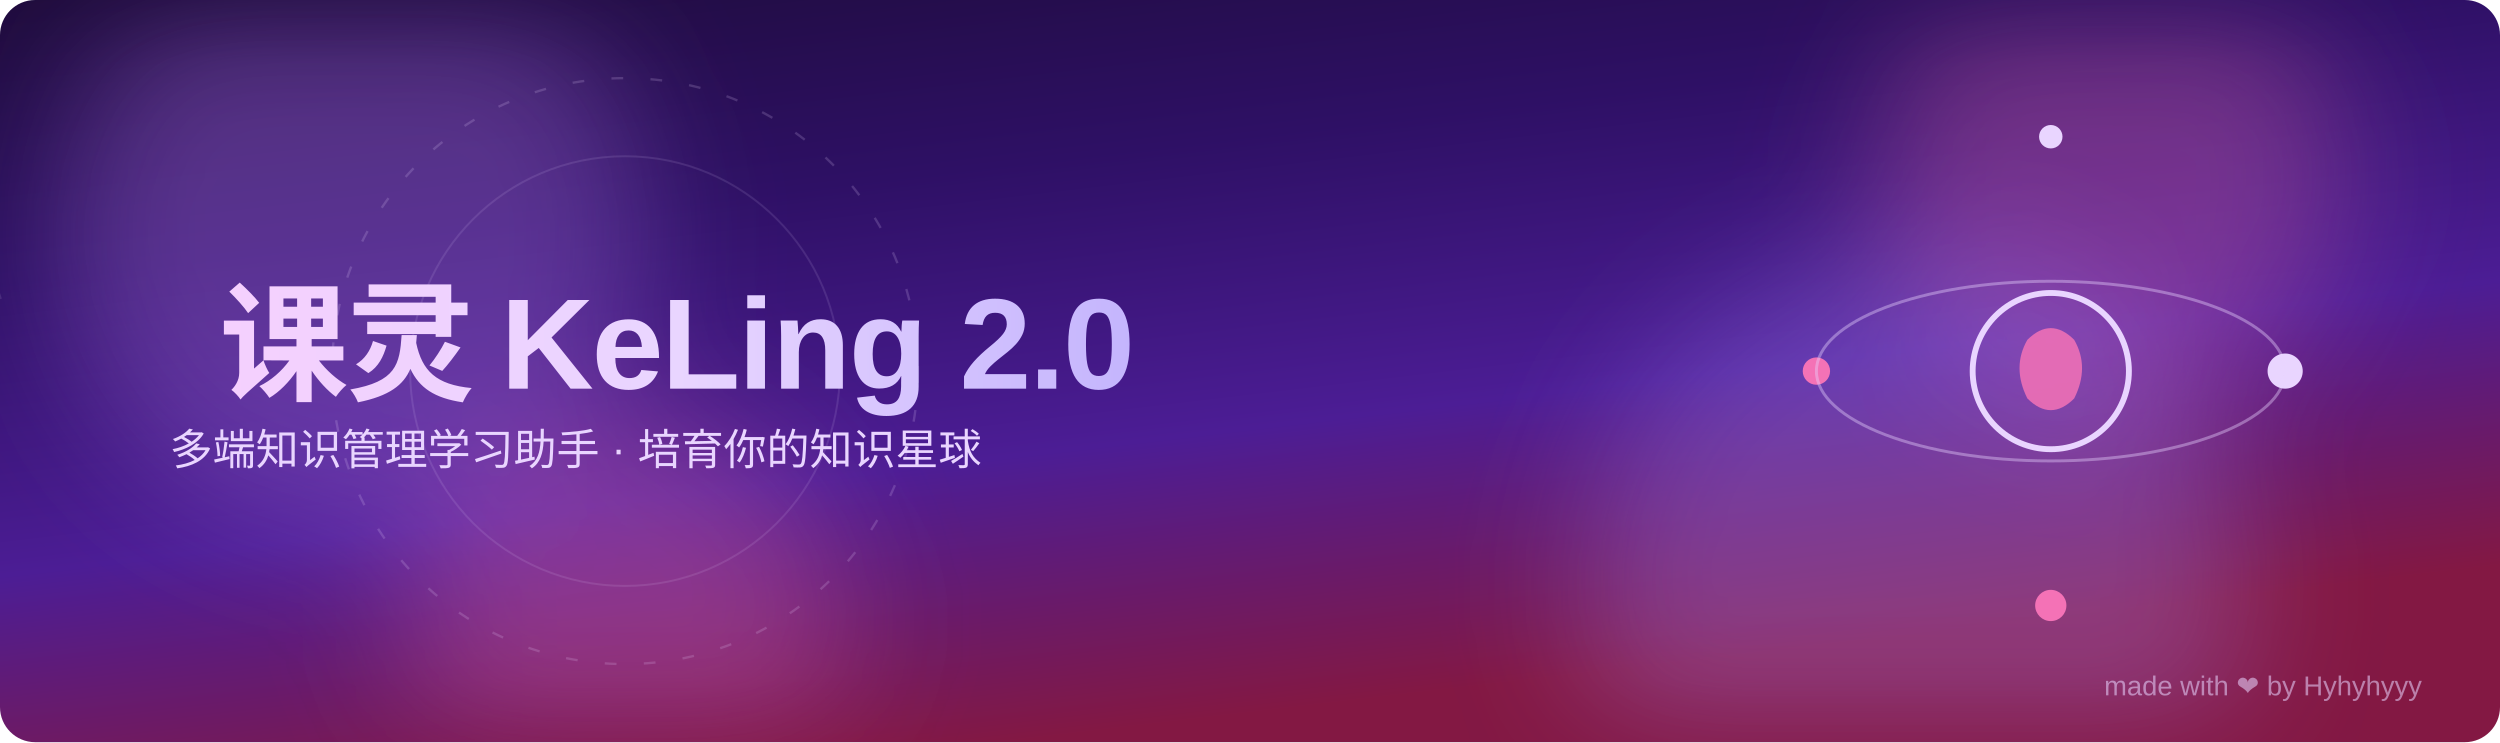
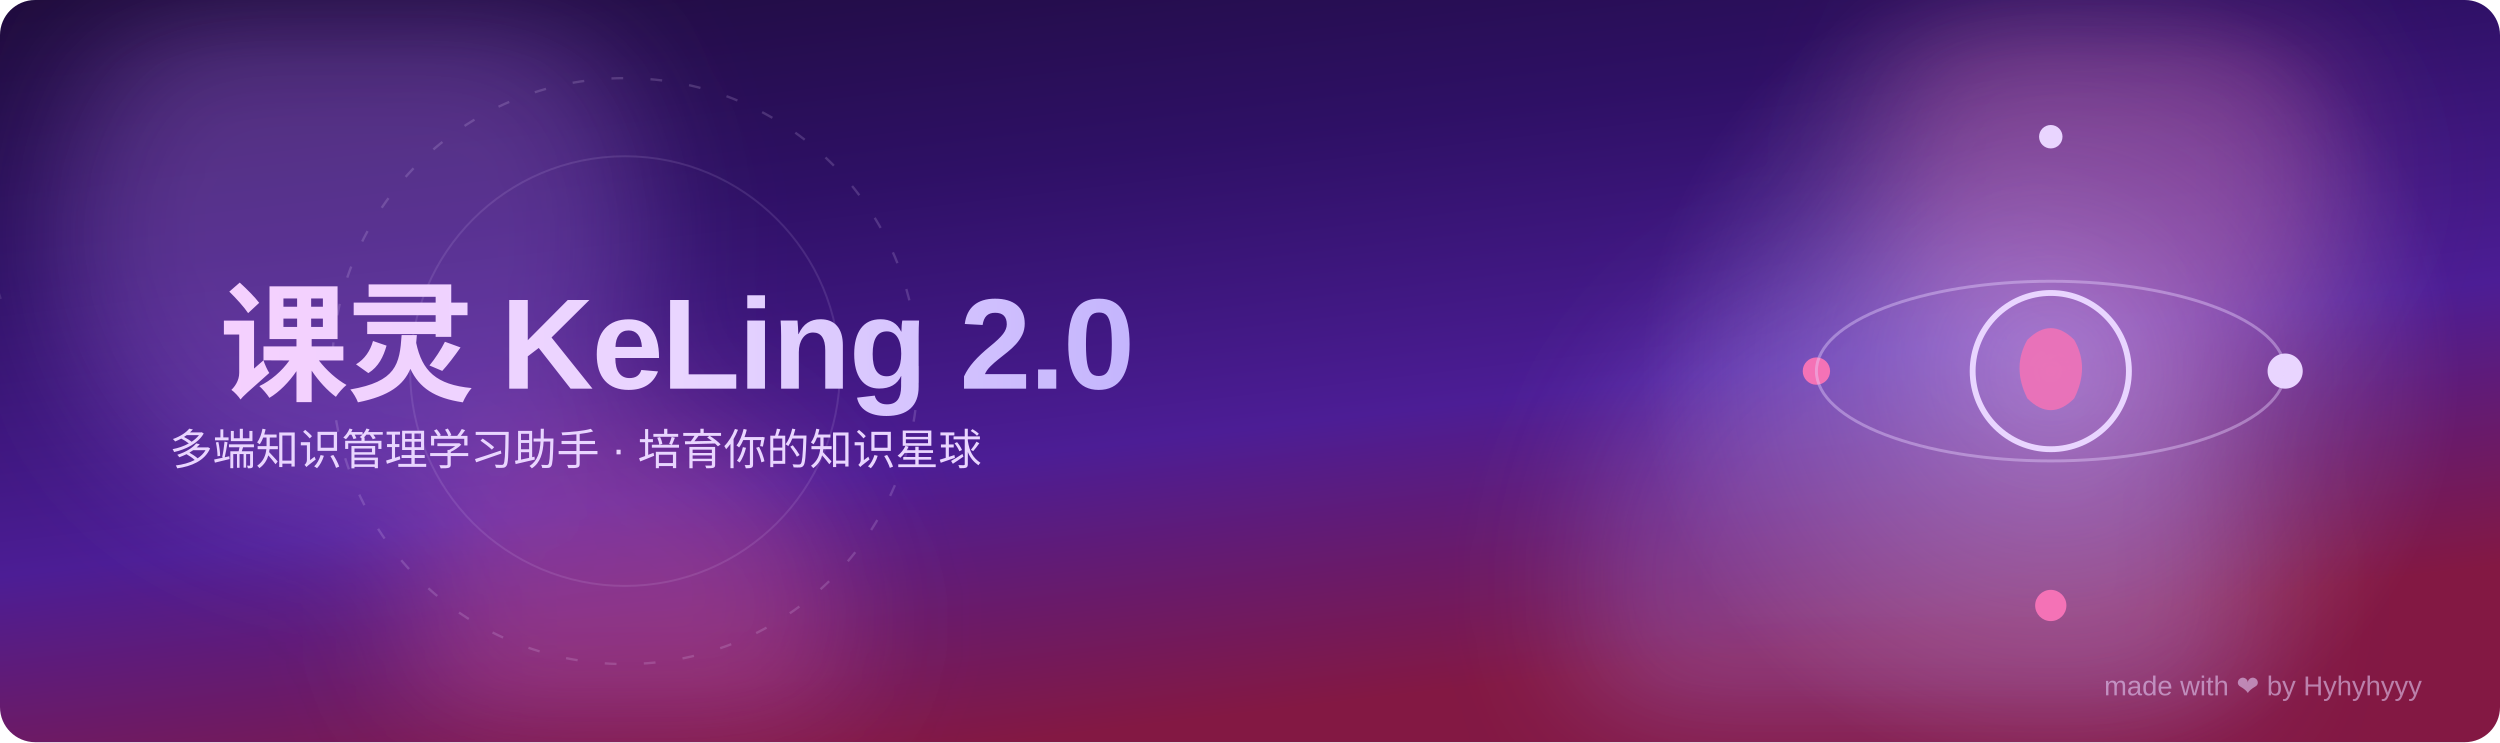
<svg xmlns="http://www.w3.org/2000/svg" viewBox="0 0 1280 380" width="1280" height="380" role="img" aria-label="课灵 KeLing 2.0">
  <defs>
    <linearGradient id="bg_KeLing2" x1="0" y1="0" x2="0.4" y2="1">
      <stop offset="0.00" stop-color="#1e0b3b" />
      <stop offset="0.33" stop-color="#2e1065" />
      <stop offset="0.67" stop-color="#4c1d95" />
      <stop offset="1.00" stop-color="#831843" />
    </linearGradient>
    <linearGradient id="g_KeLing2" x1="0" y1="0" x2="1" y2="0">
      <stop offset="0" stop-color="#f5d0fe" />
      <stop offset="0.5" stop-color="#e9d5ff" />
      <stop offset="1" stop-color="#c4b5fd" />
      <animate attributeName="x1" values="0;0.3;0" dur="8s" repeatCount="indefinite" />
      <animate attributeName="x2" values="1;0.7;1" dur="8s" repeatCount="indefinite" />
    </linearGradient>
    <filter id="blur_KeLing2" x="-50%" y="-50%" width="200%" height="200%">
      <feGaussianBlur stdDeviation="34" />
    </filter>
    <clipPath id="clip_KeLing2">
      <rect x="0" y="0" width="1280" height="380" rx="18" />
    </clipPath>
-     <linearGradient id="sweep_g_KeLing2" x1="0" y1="0" x2="1" y2="0">
-       <stop offset="0" stop-color="#ffffff" stop-opacity="0" />
-       <stop offset="0.5" stop-color="#ffffff" stop-opacity="0.85" />
-       <stop offset="1" stop-color="#ffffff" stop-opacity="0" />
-     </linearGradient>
+     <radialGradient id="dream_g_KeLing2" cx="0.5" cy="0.5" r="0.5">
+       <stop offset="0" stop-color="#e9d5ff" stop-opacity="0.35" />
+       <stop offset="1" stop-color="#e9d5ff" stop-opacity="0" />
+     </radialGradient>
  </defs>
  <g clip-path="url(#clip_KeLing2)">
    <rect x="0" y="0" width="1280" height="380" fill="url(#bg_KeLing2)" />
    <g filter="url(#blur_KeLing2)">
      <circle cx="180" cy="120" r="150" fill="#c084fc" opacity="0.30">
        <animateTransform attributeName="transform" type="translate" values="0 0; 40 16.0; 0 0" dur="60s" begin="0.0s" repeatCount="indefinite" calcMode="spline" keySplines="0.4 0 0.6 1; 0.4 0 0.6 1" keyTimes="0;0.5;1" />
        <animate attributeName="opacity" values="0.18;0.42;0.18" dur="48.0s" begin="0.0s" repeatCount="indefinite" />
      </circle>
      <circle cx="1080" cy="90" r="120" fill="#f472b6" opacity="0.30">
        <animateTransform attributeName="transform" type="translate" values="0 0; -30 -12.0; 0 0" dur="70s" begin="1.2s" repeatCount="indefinite" calcMode="spline" keySplines="0.4 0 0.6 1; 0.4 0 0.6 1" keyTimes="0;0.5;1" />
        <animate attributeName="opacity" values="0.18;0.42;0.18" dur="56.0s" begin="1.2s" repeatCount="indefinite" />
      </circle>
      <circle cx="980" cy="300" r="170" fill="#a78bfa" opacity="0.30">
        <animateTransform attributeName="transform" type="translate" values="0 0; 50 20.0; 0 0" dur="55s" begin="0.6s" repeatCount="indefinite" calcMode="spline" keySplines="0.4 0 0.6 1; 0.4 0 0.6 1" keyTimes="0;0.5;1" />
        <animate attributeName="opacity" values="0.18;0.42;0.18" dur="44.0s" begin="0.6s" repeatCount="indefinite" />
      </circle>
      <circle cx="320" cy="320" r="110" fill="#f472b6" opacity="0.30">
        <animateTransform attributeName="transform" type="translate" values="0 0; -25 -10.0; 0 0" dur="65s" begin="2.0s" repeatCount="indefinite" calcMode="spline" keySplines="0.4 0 0.6 1; 0.4 0 0.6 1" keyTimes="0;0.5;1" />
        <animate attributeName="opacity" values="0.18;0.42;0.18" dur="52.0s" begin="2.0s" repeatCount="indefinite" />
      </circle>
    </g>
    <circle cx="320" cy="190" r="150" fill="none" stroke="#e9d5ff" stroke-width="1.2" opacity="0.18" stroke-dasharray="6 14">
      <animateTransform attributeName="transform" type="rotate" from="0 320 190" to="360 320 190" dur="40s" repeatCount="indefinite" />
    </circle>
    <circle cx="320" cy="190" r="110" fill="none" stroke="#e9d5ff" stroke-width="1" opacity="0.12" />
    <g opacity="0.12">
      <rect x="-300" y="150" width="300" height="3" fill="#e9d5ff" transform="rotate(-18 0 150)">
        <animateTransform attributeName="transform" type="translate" values="-200 0; 1700 0" dur="9s" repeatCount="indefinite" />
      </rect>
      <rect x="-300" y="250" width="220" height="2" fill="#e9d5ff" transform="rotate(-18 0 250)">
        <animateTransform attributeName="transform" type="translate" values="-200 0; 1700 0" dur="13s" begin="2s" repeatCount="indefinite" />
      </rect>
    </g>
-     <rect x="-440" y="-80" width="440" height="540" fill="url(#sweep_g_KeLing2)" opacity="0.12" transform="skewX(-16)">
-       <animateTransform attributeName="transform" type="translate" values="-200 0; 2000 0" dur="6.5s" repeatCount="indefinite" additive="sum" />
-     </rect>
+     <circle cx="1050" cy="190" r="210" fill="url(#dream_g_KeLing2)">
+       <animate attributeName="opacity" values="0.5;0.9;0.5" dur="5s" repeatCount="indefinite" />
+     </circle>
    <g>
-       <circle cx="661" cy="90" r="2.5" fill="#e9d5ff" opacity="0">
-         <animate attributeName="opacity" values="0;0.9;0" dur="10s" begin="1.9s" repeatCount="indefinite" />
-         <animateTransform attributeName="transform" type="translate" values="0 0; 17 3; 0 0" dur="10s" begin="1.9s" repeatCount="indefinite" calcMode="spline" keySplines="0.4 0 0.6 1;0.4 0 0.6 1" keyTimes="0;0.5;1" />
-       </circle>
-       <circle cx="628" cy="153" r="3" fill="#f472b6" opacity="0">
-         <animate attributeName="opacity" values="0;0.9;0" dur="9s" begin="0.0s" repeatCount="indefinite" />
-         <animateTransform attributeName="transform" type="translate" values="0 0; 20 7; 0 0" dur="9s" begin="0.0s" repeatCount="indefinite" calcMode="spline" keySplines="0.4 0 0.6 1;0.4 0 0.6 1" keyTimes="0;0.5;1" />
-       </circle>
-       <circle cx="268" cy="219" r="3" fill="#f472b6" opacity="0">
-         <animate attributeName="opacity" values="0;0.9;0" dur="8s" begin="3.6s" repeatCount="indefinite" />
-         <animateTransform attributeName="transform" type="translate" values="0 0; -7 -1; 0 0" dur="8s" begin="3.6s" repeatCount="indefinite" calcMode="spline" keySplines="0.4 0 0.6 1;0.4 0 0.6 1" keyTimes="0;0.5;1" />
-       </circle>
-       <circle cx="520" cy="67" r="3" fill="#e9d5ff" opacity="0">
+       <circle cx="480" cy="349" r="1.5" fill="#e9d5ff" opacity="0">
+         <animate attributeName="opacity" values="0;0.9;0" dur="5s" begin="1.5s" repeatCount="indefinite" />
+         <animateTransform attributeName="transform" type="translate" values="0 0; -6 1; 0 0" dur="5s" begin="1.5s" repeatCount="indefinite" calcMode="spline" keySplines="0.4 0 0.6 1;0.4 0 0.6 1" keyTimes="0;0.5;1" />
+       </circle>
+       <circle cx="1132" cy="73" r="2" fill="#e9d5ff" opacity="0">
+         <animate attributeName="opacity" values="0;0.9;0" dur="7s" begin="0.5s" repeatCount="indefinite" />
+         <animateTransform attributeName="transform" type="translate" values="0 0; -7 12; 0 0" dur="7s" begin="0.5s" repeatCount="indefinite" calcMode="spline" keySplines="0.4 0 0.6 1;0.4 0 0.6 1" keyTimes="0;0.5;1" />
+       </circle>
+       <circle cx="283" cy="121" r="2.5" fill="#f472b6" opacity="0">
+         <animate attributeName="opacity" values="0;0.9;0" dur="10s" begin="1.6s" repeatCount="indefinite" />
+         <animateTransform attributeName="transform" type="translate" values="0 0; -16 10; 0 0" dur="10s" begin="1.6s" repeatCount="indefinite" calcMode="spline" keySplines="0.4 0 0.6 1;0.4 0 0.6 1" keyTimes="0;0.5;1" />
+       </circle>
+       <circle cx="182" cy="167" r="1.5" fill="#e9d5ff" opacity="0">
+         <animate attributeName="opacity" values="0;0.9;0" dur="6s" begin="3.6s" repeatCount="indefinite" />
+         <animateTransform attributeName="transform" type="translate" values="0 0; -11 13; 0 0" dur="6s" begin="3.6s" repeatCount="indefinite" calcMode="spline" keySplines="0.4 0 0.6 1;0.4 0 0.6 1" keyTimes="0;0.5;1" />
+       </circle>
+       <circle cx="798" cy="255" r="1.5" fill="#e9d5ff" opacity="0">
+         <animate attributeName="opacity" values="0;0.9;0" dur="6s" begin="1.4s" repeatCount="indefinite" />
+         <animateTransform attributeName="transform" type="translate" values="0 0; -13 9; 0 0" dur="6s" begin="1.4s" repeatCount="indefinite" calcMode="spline" keySplines="0.4 0 0.6 1;0.4 0 0.6 1" keyTimes="0;0.5;1" />
+       </circle>
+       <circle cx="628" cy="267" r="3" fill="#e9d5ff" opacity="0">
+         <animate attributeName="opacity" values="0;0.9;0" dur="5s" begin="0.3s" repeatCount="indefinite" />
+         <animateTransform attributeName="transform" type="translate" values="0 0; 1 8; 0 0" dur="5s" begin="0.3s" repeatCount="indefinite" calcMode="spline" keySplines="0.4 0 0.6 1;0.4 0 0.6 1" keyTimes="0;0.5;1" />
+       </circle>
+       <circle cx="1091" cy="75" r="2.5" fill="#e9d5ff" opacity="0">
+         <animate attributeName="opacity" values="0;0.9;0" dur="6s" begin="0.8s" repeatCount="indefinite" />
+         <animateTransform attributeName="transform" type="translate" values="0 0; -4 1; 0 0" dur="6s" begin="0.8s" repeatCount="indefinite" calcMode="spline" keySplines="0.4 0 0.6 1;0.4 0 0.6 1" keyTimes="0;0.5;1" />
+       </circle>
+       <circle cx="459" cy="108" r="3" fill="#f472b6" opacity="0">
+         <animate attributeName="opacity" values="0;0.9;0" dur="5s" begin="0.7s" repeatCount="indefinite" />
+         <animateTransform attributeName="transform" type="translate" values="0 0; -12 13; 0 0" dur="5s" begin="0.7s" repeatCount="indefinite" calcMode="spline" keySplines="0.4 0 0.6 1;0.4 0 0.6 1" keyTimes="0;0.5;1" />
+       </circle>
+       <circle cx="195" cy="42" r="3" fill="#f472b6" opacity="0">
+         <animate attributeName="opacity" values="0;0.9;0" dur="6s" begin="3.3s" repeatCount="indefinite" />
+         <animateTransform attributeName="transform" type="translate" values="0 0; 7 -13; 0 0" dur="6s" begin="3.3s" repeatCount="indefinite" calcMode="spline" keySplines="0.4 0 0.6 1;0.4 0 0.6 1" keyTimes="0;0.5;1" />
+       </circle>
+       <circle cx="786" cy="328" r="2" fill="#f472b6" opacity="0">
+         <animate attributeName="opacity" values="0;0.9;0" dur="8s" begin="1.3s" repeatCount="indefinite" />
+         <animateTransform attributeName="transform" type="translate" values="0 0; 12 13; 0 0" dur="8s" begin="1.3s" repeatCount="indefinite" calcMode="spline" keySplines="0.4 0 0.6 1;0.4 0 0.6 1" keyTimes="0;0.5;1" />
+       </circle>
+       <circle cx="249" cy="32" r="3" fill="#f472b6" opacity="0">
+         <animate attributeName="opacity" values="0;0.9;0" dur="8s" begin="1.0s" repeatCount="indefinite" />
+         <animateTransform attributeName="transform" type="translate" values="0 0; -16 12; 0 0" dur="8s" begin="1.0s" repeatCount="indefinite" calcMode="spline" keySplines="0.4 0 0.6 1;0.4 0 0.6 1" keyTimes="0;0.5;1" />
+       </circle>
+       <circle cx="1176" cy="251" r="1.5" fill="#f472b6" opacity="0">
+         <animate attributeName="opacity" values="0;0.9;0" dur="7s" begin="0.2s" repeatCount="indefinite" />
+         <animateTransform attributeName="transform" type="translate" values="0 0; -16 14; 0 0" dur="7s" begin="0.2s" repeatCount="indefinite" calcMode="spline" keySplines="0.4 0 0.6 1;0.4 0 0.6 1" keyTimes="0;0.5;1" />
+       </circle>
+       <circle cx="667" cy="270" r="2" fill="#f472b6" opacity="0">
+         <animate attributeName="opacity" values="0;0.9;0" dur="9s" begin="3.2s" repeatCount="indefinite" />
+         <animateTransform attributeName="transform" type="translate" values="0 0; -4 -13; 0 0" dur="9s" begin="3.2s" repeatCount="indefinite" calcMode="spline" keySplines="0.4 0 0.6 1;0.4 0 0.6 1" keyTimes="0;0.5;1" />
+       </circle>
+       <circle cx="106" cy="166" r="1.5" fill="#e9d5ff" opacity="0">
+         <animate attributeName="opacity" values="0;0.9;0" dur="7s" begin="1.9s" repeatCount="indefinite" />
+         <animateTransform attributeName="transform" type="translate" values="0 0; 5 0; 0 0" dur="7s" begin="1.9s" repeatCount="indefinite" calcMode="spline" keySplines="0.4 0 0.6 1;0.4 0 0.6 1" keyTimes="0;0.5;1" />
+       </circle>
+       <circle cx="138" cy="37" r="1.5" fill="#e9d5ff" opacity="0">
+         <animate attributeName="opacity" values="0;0.9;0" dur="5s" begin="0.3s" repeatCount="indefinite" />
+         <animateTransform attributeName="transform" type="translate" values="0 0; -18 4; 0 0" dur="5s" begin="0.3s" repeatCount="indefinite" calcMode="spline" keySplines="0.4 0 0.6 1;0.4 0 0.6 1" keyTimes="0;0.5;1" />
+       </circle>
+       <circle cx="997" cy="66" r="3" fill="#e9d5ff" opacity="0">
+         <animate attributeName="opacity" values="0;0.9;0" dur="11s" begin="1.6s" repeatCount="indefinite" />
+         <animateTransform attributeName="transform" type="translate" values="0 0; 12 -1; 0 0" dur="11s" begin="1.6s" repeatCount="indefinite" calcMode="spline" keySplines="0.4 0 0.6 1;0.4 0 0.6 1" keyTimes="0;0.5;1" />
+       </circle>
+       <circle cx="173" cy="201" r="2" fill="#e9d5ff" opacity="0">
+         <animate attributeName="opacity" values="0;0.9;0" dur="9s" begin="1.2s" repeatCount="indefinite" />
+         <animateTransform attributeName="transform" type="translate" values="0 0; 13 -12; 0 0" dur="9s" begin="1.2s" repeatCount="indefinite" calcMode="spline" keySplines="0.4 0 0.6 1;0.4 0 0.6 1" keyTimes="0;0.5;1" />
+       </circle>
+       <circle cx="613" cy="314" r="2.5" fill="#e9d5ff" opacity="0">
        <animate attributeName="opacity" values="0;0.9;0" dur="10s" begin="2.6s" repeatCount="indefinite" />
-         <animateTransform attributeName="transform" type="translate" values="0 0; -19 -2; 0 0" dur="10s" begin="2.6s" repeatCount="indefinite" calcMode="spline" keySplines="0.4 0 0.6 1;0.4 0 0.6 1" keyTimes="0;0.5;1" />
-       </circle>
-       <circle cx="581" cy="276" r="2" fill="#e9d5ff" opacity="0">
-         <animate attributeName="opacity" values="0;0.9;0" dur="9s" begin="0.1s" repeatCount="indefinite" />
-         <animateTransform attributeName="transform" type="translate" values="0 0; -1 -7; 0 0" dur="9s" begin="0.1s" repeatCount="indefinite" calcMode="spline" keySplines="0.4 0 0.6 1;0.4 0 0.6 1" keyTimes="0;0.5;1" />
-       </circle>
-       <circle cx="232" cy="180" r="2.5" fill="#e9d5ff" opacity="0">
-         <animate attributeName="opacity" values="0;0.9;0" dur="6s" begin="1.9s" repeatCount="indefinite" />
-         <animateTransform attributeName="transform" type="translate" values="0 0; -5 4; 0 0" dur="6s" begin="1.9s" repeatCount="indefinite" calcMode="spline" keySplines="0.4 0 0.6 1;0.4 0 0.6 1" keyTimes="0;0.5;1" />
-       </circle>
-       <circle cx="524" cy="288" r="1.5" fill="#f472b6" opacity="0">
-         <animate attributeName="opacity" values="0;0.9;0" dur="6s" begin="3.1s" repeatCount="indefinite" />
-         <animateTransform attributeName="transform" type="translate" values="0 0; -2 3; 0 0" dur="6s" begin="3.1s" repeatCount="indefinite" calcMode="spline" keySplines="0.4 0 0.6 1;0.4 0 0.6 1" keyTimes="0;0.5;1" />
-       </circle>
-       <circle cx="1178" cy="251" r="3" fill="#e9d5ff" opacity="0">
-         <animate attributeName="opacity" values="0;0.9;0" dur="8s" begin="3.3s" repeatCount="indefinite" />
-         <animateTransform attributeName="transform" type="translate" values="0 0; 16 -12; 0 0" dur="8s" begin="3.3s" repeatCount="indefinite" calcMode="spline" keySplines="0.4 0 0.6 1;0.4 0 0.6 1" keyTimes="0;0.5;1" />
-       </circle>
-       <circle cx="1177" cy="151" r="3" fill="#e9d5ff" opacity="0">
-         <animate attributeName="opacity" values="0;0.9;0" dur="8s" begin="0.4s" repeatCount="indefinite" />
-         <animateTransform attributeName="transform" type="translate" values="0 0; 13 -3; 0 0" dur="8s" begin="0.4s" repeatCount="indefinite" calcMode="spline" keySplines="0.4 0 0.6 1;0.4 0 0.6 1" keyTimes="0;0.5;1" />
-       </circle>
-       <circle cx="563" cy="46" r="2" fill="#f472b6" opacity="0">
-         <animate attributeName="opacity" values="0;0.9;0" dur="5s" begin="0.5s" repeatCount="indefinite" />
-         <animateTransform attributeName="transform" type="translate" values="0 0; -20 3; 0 0" dur="5s" begin="0.5s" repeatCount="indefinite" calcMode="spline" keySplines="0.4 0 0.6 1;0.4 0 0.6 1" keyTimes="0;0.5;1" />
-       </circle>
-       <circle cx="320" cy="260" r="1.5" fill="#f472b6" opacity="0">
-         <animate attributeName="opacity" values="0;0.9;0" dur="10s" begin="1.1s" repeatCount="indefinite" />
-         <animateTransform attributeName="transform" type="translate" values="0 0; 4 -11; 0 0" dur="10s" begin="1.1s" repeatCount="indefinite" calcMode="spline" keySplines="0.4 0 0.6 1;0.4 0 0.6 1" keyTimes="0;0.5;1" />
-       </circle>
-       <circle cx="1225" cy="245" r="3" fill="#e9d5ff" opacity="0">
-         <animate attributeName="opacity" values="0;0.9;0" dur="5s" begin="2.7s" repeatCount="indefinite" />
-         <animateTransform attributeName="transform" type="translate" values="0 0; 0 -6; 0 0" dur="5s" begin="2.7s" repeatCount="indefinite" calcMode="spline" keySplines="0.4 0 0.6 1;0.4 0 0.6 1" keyTimes="0;0.5;1" />
-       </circle>
-       <circle cx="1193" cy="166" r="1.5" fill="#f472b6" opacity="0">
-         <animate attributeName="opacity" values="0;0.9;0" dur="7s" begin="3.9s" repeatCount="indefinite" />
-         <animateTransform attributeName="transform" type="translate" values="0 0; 4 -3; 0 0" dur="7s" begin="3.9s" repeatCount="indefinite" calcMode="spline" keySplines="0.4 0 0.6 1;0.4 0 0.6 1" keyTimes="0;0.5;1" />
-       </circle>
-       <circle cx="280" cy="294" r="3" fill="#e9d5ff" opacity="0">
-         <animate attributeName="opacity" values="0;0.9;0" dur="8s" begin="3.5s" repeatCount="indefinite" />
-         <animateTransform attributeName="transform" type="translate" values="0 0; 14 -6; 0 0" dur="8s" begin="3.5s" repeatCount="indefinite" calcMode="spline" keySplines="0.4 0 0.6 1;0.4 0 0.6 1" keyTimes="0;0.5;1" />
-       </circle>
-       <circle cx="373" cy="156" r="2.5" fill="#e9d5ff" opacity="0">
-         <animate attributeName="opacity" values="0;0.9;0" dur="9s" begin="3.3s" repeatCount="indefinite" />
-         <animateTransform attributeName="transform" type="translate" values="0 0; -5 8; 0 0" dur="9s" begin="3.3s" repeatCount="indefinite" calcMode="spline" keySplines="0.4 0 0.6 1;0.4 0 0.6 1" keyTimes="0;0.5;1" />
-       </circle>
-       <circle cx="954" cy="320" r="3" fill="#e9d5ff" opacity="0">
-         <animate attributeName="opacity" values="0;0.9;0" dur="7s" begin="3.4s" repeatCount="indefinite" />
-         <animateTransform attributeName="transform" type="translate" values="0 0; -17 -2; 0 0" dur="7s" begin="3.4s" repeatCount="indefinite" calcMode="spline" keySplines="0.4 0 0.6 1;0.4 0 0.6 1" keyTimes="0;0.5;1" />
-       </circle>
-       <circle cx="283" cy="106" r="2" fill="#e9d5ff" opacity="0">
-         <animate attributeName="opacity" values="0;0.9;0" dur="7s" begin="2.5s" repeatCount="indefinite" />
-         <animateTransform attributeName="transform" type="translate" values="0 0; 0 -5; 0 0" dur="7s" begin="2.5s" repeatCount="indefinite" calcMode="spline" keySplines="0.4 0 0.6 1;0.4 0 0.6 1" keyTimes="0;0.5;1" />
-       </circle>
-       <circle cx="1096" cy="223" r="3" fill="#e9d5ff" opacity="0">
-         <animate attributeName="opacity" values="0;0.9;0" dur="6s" begin="1.6s" repeatCount="indefinite" />
-         <animateTransform attributeName="transform" type="translate" values="0 0; 14 8; 0 0" dur="6s" begin="1.6s" repeatCount="indefinite" calcMode="spline" keySplines="0.4 0 0.6 1;0.4 0 0.6 1" keyTimes="0;0.5;1" />
-       </circle>
-       <circle cx="486" cy="206" r="2" fill="#f472b6" opacity="0">
-         <animate attributeName="opacity" values="0;0.9;0" dur="6s" begin="0.4s" repeatCount="indefinite" />
-         <animateTransform attributeName="transform" type="translate" values="0 0; -19 -13; 0 0" dur="6s" begin="0.4s" repeatCount="indefinite" calcMode="spline" keySplines="0.4 0 0.6 1;0.4 0 0.6 1" keyTimes="0;0.5;1" />
-       </circle>
-       <circle cx="448" cy="145" r="2.5" fill="#f472b6" opacity="0">
+         <animateTransform attributeName="transform" type="translate" values="0 0; -15 6; 0 0" dur="10s" begin="2.6s" repeatCount="indefinite" calcMode="spline" keySplines="0.4 0 0.6 1;0.4 0 0.6 1" keyTimes="0;0.5;1" />
+       </circle>
+       <circle cx="444" cy="183" r="3" fill="#e9d5ff" opacity="0">
+         <animate attributeName="opacity" values="0;0.9;0" dur="5s" begin="3.0s" repeatCount="indefinite" />
+         <animateTransform attributeName="transform" type="translate" values="0 0; 11 -5; 0 0" dur="5s" begin="3.0s" repeatCount="indefinite" calcMode="spline" keySplines="0.4 0 0.6 1;0.4 0 0.6 1" keyTimes="0;0.5;1" />
+       </circle>
+       <circle cx="121" cy="132" r="1.5" fill="#e9d5ff" opacity="0">
+         <animate attributeName="opacity" values="0;0.9;0" dur="5s" begin="3.5s" repeatCount="indefinite" />
+         <animateTransform attributeName="transform" type="translate" values="0 0; 19 0; 0 0" dur="5s" begin="3.5s" repeatCount="indefinite" calcMode="spline" keySplines="0.4 0 0.6 1;0.4 0 0.6 1" keyTimes="0;0.5;1" />
+       </circle>
+       <circle cx="585" cy="242" r="2" fill="#f472b6" opacity="0">
+         <animate attributeName="opacity" values="0;0.9;0" dur="7s" begin="0.5s" repeatCount="indefinite" />
+         <animateTransform attributeName="transform" type="translate" values="0 0; -4 8; 0 0" dur="7s" begin="0.5s" repeatCount="indefinite" calcMode="spline" keySplines="0.4 0 0.6 1;0.4 0 0.6 1" keyTimes="0;0.5;1" />
+       </circle>
+       <circle cx="880" cy="207" r="2" fill="#f472b6" opacity="0">
+         <animate attributeName="opacity" values="0;0.9;0" dur="9s" begin="3.2s" repeatCount="indefinite" />
+         <animateTransform attributeName="transform" type="translate" values="0 0; 5 7; 0 0" dur="9s" begin="3.2s" repeatCount="indefinite" calcMode="spline" keySplines="0.4 0 0.6 1;0.4 0 0.6 1" keyTimes="0;0.5;1" />
+       </circle>
+       <circle cx="665" cy="194" r="2.5" fill="#e9d5ff" opacity="0">
+         <animate attributeName="opacity" values="0;0.9;0" dur="9s" begin="0.8s" repeatCount="indefinite" />
+         <animateTransform attributeName="transform" type="translate" values="0 0; -1 1; 0 0" dur="9s" begin="0.8s" repeatCount="indefinite" calcMode="spline" keySplines="0.4 0 0.6 1;0.4 0 0.6 1" keyTimes="0;0.5;1" />
+       </circle>
+       <circle cx="714" cy="86" r="1.5" fill="#e9d5ff" opacity="0">
        <animate attributeName="opacity" values="0;0.9;0" dur="8s" begin="3.4s" repeatCount="indefinite" />
-         <animateTransform attributeName="transform" type="translate" values="0 0; 6 -12; 0 0" dur="8s" begin="3.4s" repeatCount="indefinite" calcMode="spline" keySplines="0.4 0 0.6 1;0.4 0 0.6 1" keyTimes="0;0.5;1" />
-       </circle>
-       <circle cx="1049" cy="161" r="2.5" fill="#e9d5ff" opacity="0">
-         <animate attributeName="opacity" values="0;0.9;0" dur="5s" begin="0.6s" repeatCount="indefinite" />
-         <animateTransform attributeName="transform" type="translate" values="0 0; 9 12; 0 0" dur="5s" begin="0.6s" repeatCount="indefinite" calcMode="spline" keySplines="0.4 0 0.6 1;0.4 0 0.6 1" keyTimes="0;0.5;1" />
-       </circle>
-       <circle cx="354" cy="321" r="1.5" fill="#e9d5ff" opacity="0">
-         <animate attributeName="opacity" values="0;0.9;0" dur="6s" begin="1.2s" repeatCount="indefinite" />
-         <animateTransform attributeName="transform" type="translate" values="0 0; 18 -4; 0 0" dur="6s" begin="1.2s" repeatCount="indefinite" calcMode="spline" keySplines="0.4 0 0.6 1;0.4 0 0.6 1" keyTimes="0;0.5;1" />
-       </circle>
-       <circle cx="756" cy="330" r="3" fill="#f472b6" opacity="0">
-         <animate attributeName="opacity" values="0;0.9;0" dur="8s" begin="3.1s" repeatCount="indefinite" />
-         <animateTransform attributeName="transform" type="translate" values="0 0; 2 13; 0 0" dur="8s" begin="3.1s" repeatCount="indefinite" calcMode="spline" keySplines="0.4 0 0.6 1;0.4 0 0.6 1" keyTimes="0;0.5;1" />
-       </circle>
-       <circle cx="1043" cy="296" r="2.5" fill="#e9d5ff" opacity="0">
-         <animate attributeName="opacity" values="0;0.9;0" dur="6s" begin="3.0s" repeatCount="indefinite" />
-         <animateTransform attributeName="transform" type="translate" values="0 0; -16 -4; 0 0" dur="6s" begin="3.0s" repeatCount="indefinite" calcMode="spline" keySplines="0.4 0 0.6 1;0.4 0 0.6 1" keyTimes="0;0.5;1" />
-       </circle>
-       <circle cx="1007" cy="327" r="2.5" fill="#f472b6" opacity="0">
-         <animate attributeName="opacity" values="0;0.9;0" dur="11s" begin="3.6s" repeatCount="indefinite" />
-         <animateTransform attributeName="transform" type="translate" values="0 0; 20 -1; 0 0" dur="11s" begin="3.6s" repeatCount="indefinite" calcMode="spline" keySplines="0.4 0 0.6 1;0.4 0 0.6 1" keyTimes="0;0.5;1" />
-       </circle>
-       <circle cx="1197" cy="224" r="1.5" fill="#e9d5ff" opacity="0">
-         <animate attributeName="opacity" values="0;0.9;0" dur="11s" begin="3.6s" repeatCount="indefinite" />
-         <animateTransform attributeName="transform" type="translate" values="0 0; 8 -6; 0 0" dur="11s" begin="3.6s" repeatCount="indefinite" calcMode="spline" keySplines="0.4 0 0.6 1;0.4 0 0.6 1" keyTimes="0;0.5;1" />
-       </circle>
-       <circle cx="1199" cy="170" r="2.5" fill="#e9d5ff" opacity="0">
-         <animate attributeName="opacity" values="0;0.9;0" dur="10s" begin="1.8s" repeatCount="indefinite" />
-         <animateTransform attributeName="transform" type="translate" values="0 0; 17 8; 0 0" dur="10s" begin="1.8s" repeatCount="indefinite" calcMode="spline" keySplines="0.4 0 0.6 1;0.4 0 0.6 1" keyTimes="0;0.5;1" />
-       </circle>
-       <circle cx="361" cy="197" r="3" fill="#e9d5ff" opacity="0">
-         <animate attributeName="opacity" values="0;0.9;0" dur="10s" begin="2.4s" repeatCount="indefinite" />
-         <animateTransform attributeName="transform" type="translate" values="0 0; -10 -12; 0 0" dur="10s" begin="2.4s" repeatCount="indefinite" calcMode="spline" keySplines="0.4 0 0.6 1;0.4 0 0.6 1" keyTimes="0;0.5;1" />
-       </circle>
-       <circle cx="568" cy="58" r="1.5" fill="#f472b6" opacity="0">
-         <animate attributeName="opacity" values="0;0.9;0" dur="10s" begin="0.2s" repeatCount="indefinite" />
-         <animateTransform attributeName="transform" type="translate" values="0 0; -9 11; 0 0" dur="10s" begin="0.2s" repeatCount="indefinite" calcMode="spline" keySplines="0.4 0 0.6 1;0.4 0 0.6 1" keyTimes="0;0.5;1" />
-       </circle>
-       <circle cx="332" cy="214" r="1.5" fill="#f472b6" opacity="0">
-         <animate attributeName="opacity" values="0;0.9;0" dur="6s" begin="3.5s" repeatCount="indefinite" />
-         <animateTransform attributeName="transform" type="translate" values="0 0; 12 -6; 0 0" dur="6s" begin="3.5s" repeatCount="indefinite" calcMode="spline" keySplines="0.4 0 0.6 1;0.4 0 0.6 1" keyTimes="0;0.5;1" />
+         <animateTransform attributeName="transform" type="translate" values="0 0; 5 -10; 0 0" dur="8s" begin="3.4s" repeatCount="indefinite" calcMode="spline" keySplines="0.4 0 0.6 1;0.4 0 0.6 1" keyTimes="0;0.5;1" />
+       </circle>
+       <circle cx="528" cy="324" r="2" fill="#e9d5ff" opacity="0">
+         <animate attributeName="opacity" values="0;0.9;0" dur="9s" begin="2.1s" repeatCount="indefinite" />
+         <animateTransform attributeName="transform" type="translate" values="0 0; 10 -5; 0 0" dur="9s" begin="2.1s" repeatCount="indefinite" calcMode="spline" keySplines="0.4 0 0.6 1;0.4 0 0.6 1" keyTimes="0;0.5;1" />
+       </circle>
+       <circle cx="51" cy="234" r="2.5" fill="#f472b6" opacity="0">
+         <animate attributeName="opacity" values="0;0.9;0" dur="8s" begin="2.5s" repeatCount="indefinite" />
+         <animateTransform attributeName="transform" type="translate" values="0 0; 12 10; 0 0" dur="8s" begin="2.5s" repeatCount="indefinite" calcMode="spline" keySplines="0.4 0 0.6 1;0.4 0 0.6 1" keyTimes="0;0.5;1" />
+       </circle>
+       <circle cx="819" cy="204" r="1.5" fill="#f472b6" opacity="0">
+         <animate attributeName="opacity" values="0;0.9;0" dur="6s" begin="3.7s" repeatCount="indefinite" />
+         <animateTransform attributeName="transform" type="translate" values="0 0; -12 -1; 0 0" dur="6s" begin="3.7s" repeatCount="indefinite" calcMode="spline" keySplines="0.4 0 0.6 1;0.4 0 0.6 1" keyTimes="0;0.5;1" />
+       </circle>
+       <circle cx="902" cy="172" r="3" fill="#e9d5ff" opacity="0">
+         <animate attributeName="opacity" values="0;0.9;0" dur="5s" begin="3.4s" repeatCount="indefinite" />
+         <animateTransform attributeName="transform" type="translate" values="0 0; -15 -11; 0 0" dur="5s" begin="3.4s" repeatCount="indefinite" calcMode="spline" keySplines="0.4 0 0.6 1;0.4 0 0.6 1" keyTimes="0;0.5;1" />
+       </circle>
+       <circle cx="83" cy="44" r="3" fill="#e9d5ff" opacity="0">
+         <animate attributeName="opacity" values="0;0.9;0" dur="9s" begin="3.6s" repeatCount="indefinite" />
+         <animateTransform attributeName="transform" type="translate" values="0 0; -9 -6; 0 0" dur="9s" begin="3.6s" repeatCount="indefinite" calcMode="spline" keySplines="0.4 0 0.6 1;0.4 0 0.6 1" keyTimes="0;0.5;1" />
+       </circle>
+       <circle cx="884" cy="75" r="2.5" fill="#e9d5ff" opacity="0">
+         <animate attributeName="opacity" values="0;0.9;0" dur="5s" begin="0.7s" repeatCount="indefinite" />
+         <animateTransform attributeName="transform" type="translate" values="0 0; 0 -1; 0 0" dur="5s" begin="0.7s" repeatCount="indefinite" calcMode="spline" keySplines="0.4 0 0.6 1;0.4 0 0.6 1" keyTimes="0;0.5;1" />
      </circle>
    </g>
    <g transform="translate(1050,190)">
      <circle cx="0" cy="0" r="40" fill="none" stroke="#e9d5ff" stroke-width="3" />
      <path d="M-12 -16 Q0 -28 12 -16 Q20 -2 12 14 Q0 26 -12 14 Q-20 -2 -12 -16 Z" fill="#f472b6" opacity="0.85" />
      <g>
        <circle cx="120" cy="0" r="9" fill="#e9d5ff" />
        <circle cx="-120" cy="0" r="7" fill="#f472b6" />
        <circle cx="0" cy="-120" r="6" fill="#e9d5ff" />
        <circle cx="0" cy="120" r="8" fill="#f472b6" />
        <ellipse cx="0" cy="0" rx="120" ry="46" fill="none" stroke="#e9d5ff" stroke-width="1.5" opacity="0.4" />
        <animateTransform attributeName="transform" type="rotate" from="0 0 0" to="360 0 0" dur="30s" repeatCount="indefinite" />
      </g>
    </g>
    <line x1="80" y1="250" x2="440" y2="250" stroke="url(#g_KeLing2)" stroke-width="4" stroke-linecap="round" stroke-dasharray="360" stroke-dashoffset="360">
      <animate attributeName="stroke-dashoffset" values="360;0;0" keyTimes="0;0.55;1" dur="1.8s" fill="freeze" />
      <animate attributeName="opacity" values="0;1;1" keyTimes="0;0.2;1" dur="1.8s" fill="freeze" />
    </line>
    <text x="80" y="200" font-family="'Segoe UI','Helvetica Neue',Arial,sans-serif" font-size="66" font-weight="800" fill="url(#g_KeLing2)" letter-spacing="-1">
      <animateTransform attributeName="transform" type="translate" values="-40 12; 0 0; 0 0" keyTimes="0;0.5;1" dur="1.6s" fill="freeze" calcMode="spline" keySplines="0.34 1.56 0.64 1;0 0 1 1" />
      <animate attributeName="opacity" values="0;1;1" keyTimes="0;0.5;1" dur="1.6s" fill="freeze" />
    课灵 KeLing 2.0
  </text>
    <text x="82" y="238" font-family="'Segoe UI','Helvetica Neue',Arial,sans-serif" font-size="22" font-weight="500" fill="#e9d5ff">
      <animate attributeName="opacity" values="0;0;1" keyTimes="0;0.5;1" dur="1.8s" fill="freeze" />
    多端知识管理学习助手 · 培育你的知识星球
  </text>
    <g transform="translate(80,280)" opacity="0">
      <rect x="0" y="0" width="58" height="28" rx="14" fill="#f472b6" fill-opacity="0.14" stroke="#e9d5ff" stroke-opacity="0.55" stroke-width="1" />
      <text x="29" y="19" text-anchor="middle" font-family="monospace" font-size="14" fill="#e9d5ff">知识管理</text>
      <animate attributeName="opacity" values="0;1" begin="0.95s" dur="0.5s" fill="freeze" />
      <animateTransform attributeName="transform" type="translate" values="80 292; 80 280" begin="0.95s" dur="0.55s" fill="freeze" calcMode="spline" keySplines="0.34 1.56 0.64 1;0 0 1 1" keyTimes="0;1" />
    </g>
    <g transform="translate(150,280)" opacity="0">
      <rect x="0" y="0" width="40" height="28" rx="14" fill="#f472b6" fill-opacity="0.14" stroke="#e9d5ff" stroke-opacity="0.55" stroke-width="1" />
      <text x="20" y="19" text-anchor="middle" font-family="monospace" font-size="14" fill="#e9d5ff">多端</text>
      <animate attributeName="opacity" values="0;1" begin="1.11s" dur="0.5s" fill="freeze" />
      <animateTransform attributeName="transform" type="translate" values="150 292; 150 280" begin="1.11s" dur="0.55s" fill="freeze" calcMode="spline" keySplines="0.34 1.56 0.64 1;0 0 1 1" keyTimes="0;1" />
    </g>
    <g transform="translate(202,280)" opacity="0">
      <rect x="0" y="0" width="40" height="28" rx="14" fill="#f472b6" fill-opacity="0.14" stroke="#e9d5ff" stroke-opacity="0.55" stroke-width="1" />
      <text x="20" y="19" text-anchor="middle" font-family="monospace" font-size="14" fill="#e9d5ff">AI</text>
      <animate attributeName="opacity" values="0;1" begin="1.27s" dur="0.5s" fill="freeze" />
      <animateTransform attributeName="transform" type="translate" values="202 292; 202 280" begin="1.27s" dur="0.55s" fill="freeze" calcMode="spline" keySplines="0.34 1.56 0.64 1;0 0 1 1" keyTimes="0;1" />
    </g>
    <text x="1240" y="356" text-anchor="end" font-family="'Segoe UI','Helvetica Neue',Arial,sans-serif" font-size="14" fill="#e9d5ff" opacity="0.55">made with ❤ by Hyhyhyyy</text>
  </g>
</svg>
